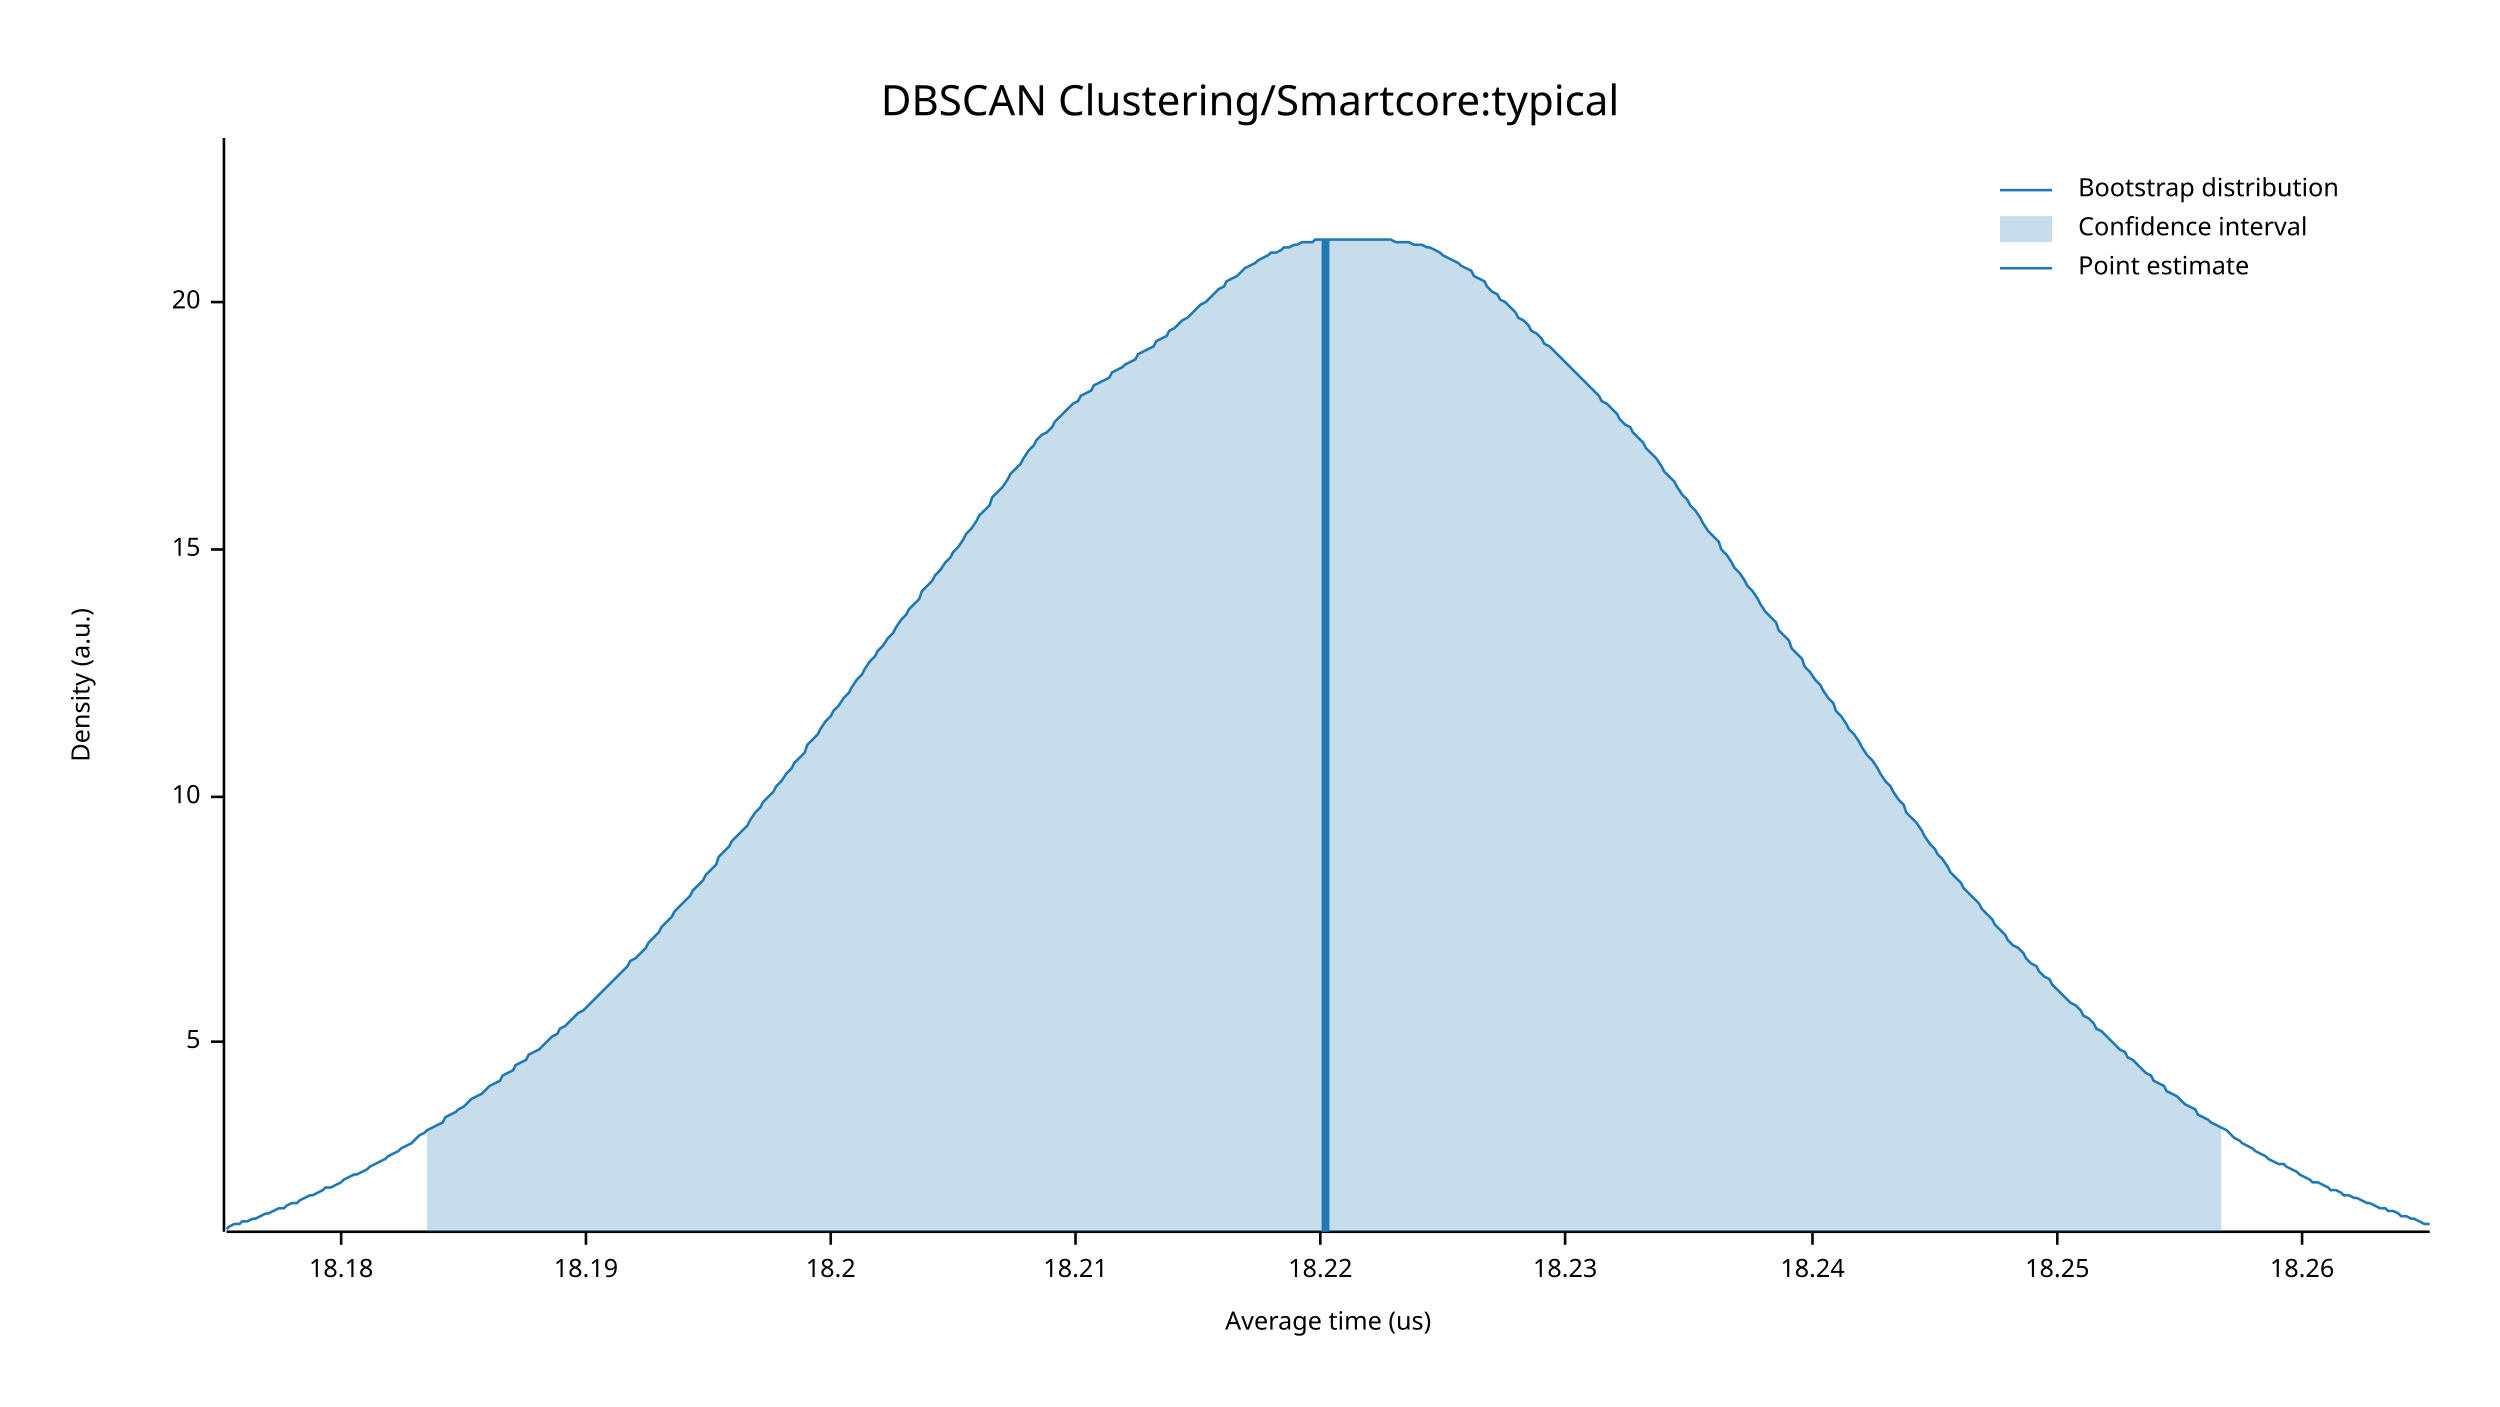
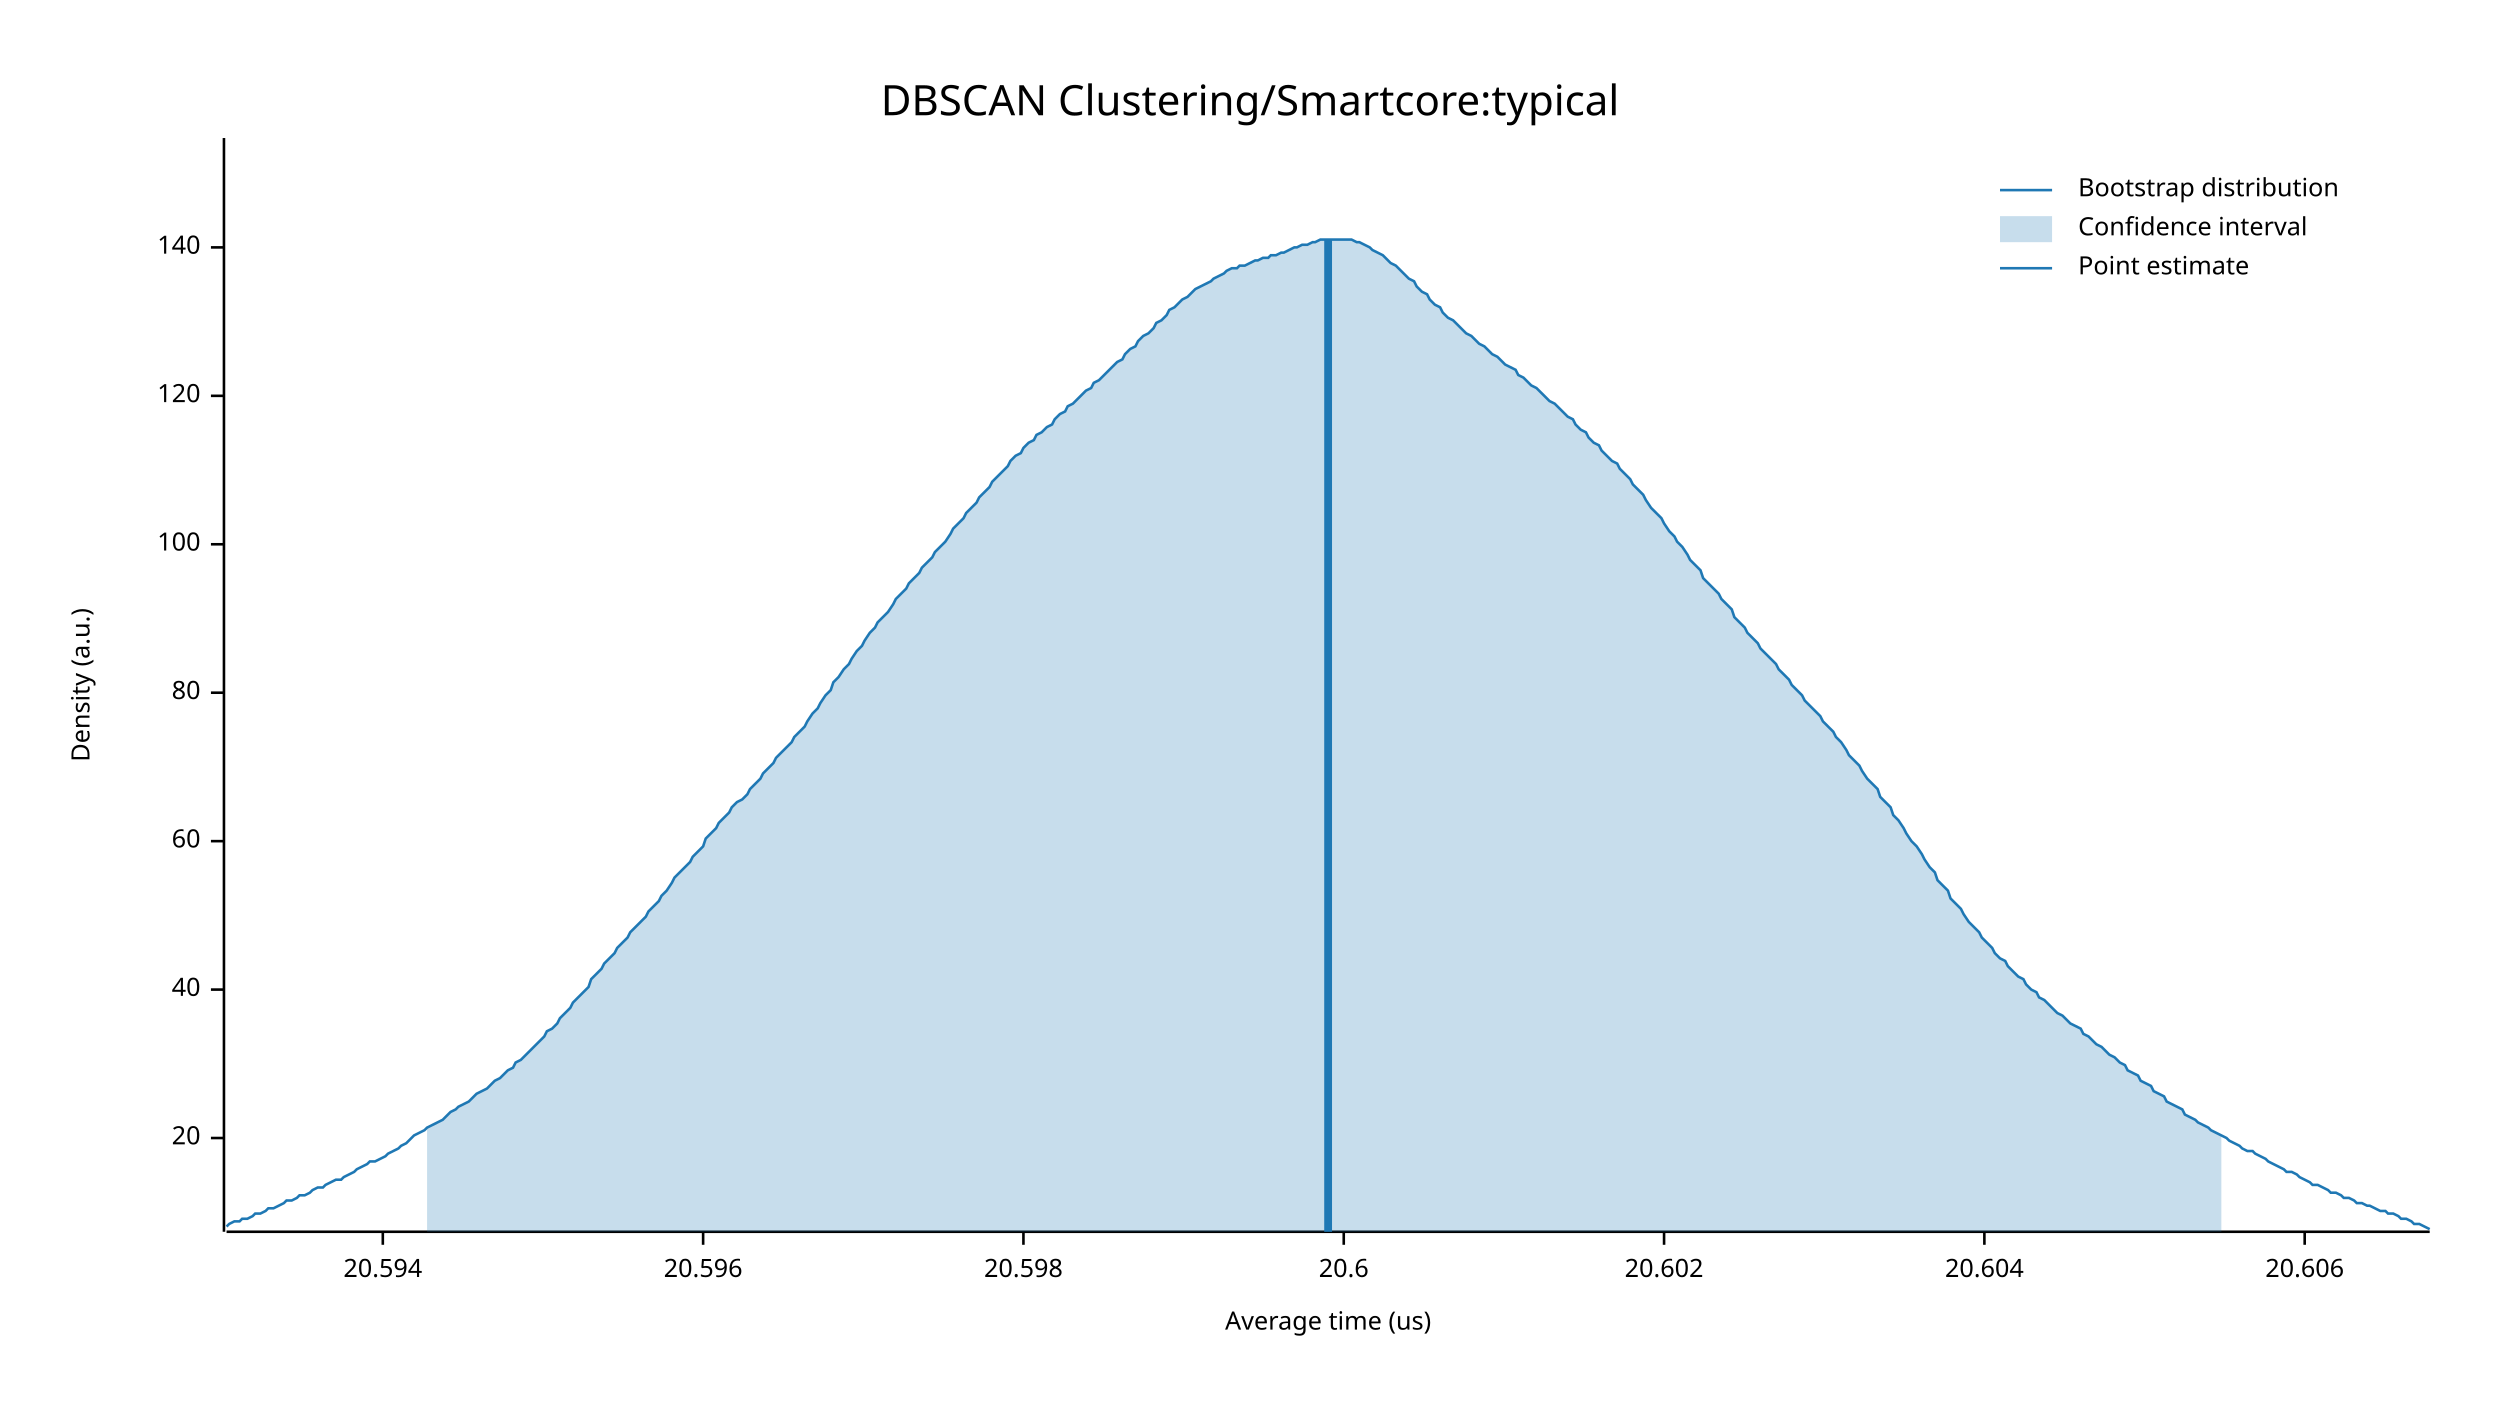
<svg xmlns="http://www.w3.org/2000/svg" width="960" height="540" viewBox="0 0 960 540">
  <text x="480" y="32" dy="0.76em" text-anchor="middle" font-family="sans-serif" font-size="16.129" opacity="1" fill="#000000">
DBSCAN Clustering/Smartcore:typical
</text>
  <text x="27" y="263" dy="0.76em" text-anchor="middle" font-family="sans-serif" font-size="9.677" opacity="1" fill="#000000" transform="rotate(270, 27, 263)">
Density (a.u.)
</text>
  <text x="510" y="513" dy="-0.5ex" text-anchor="middle" font-family="sans-serif" font-size="9.677" opacity="1" fill="#000000">
Average time (us)
</text>
  <polyline fill="none" opacity="1" stroke="#000000" stroke-width="1" points="86,53 86,473 " />
-   <text x="77" y="400" dy="0.5ex" text-anchor="end" font-family="sans-serif" font-size="9.677" opacity="1" fill="#000000">
- 5
- </text>
-   <polyline fill="none" opacity="1" stroke="#000000" stroke-width="1" points="81,400 86,400 " />
-   <text x="77" y="306" dy="0.5ex" text-anchor="end" font-family="sans-serif" font-size="9.677" opacity="1" fill="#000000">
- 10
- </text>
-   <polyline fill="none" opacity="1" stroke="#000000" stroke-width="1" points="81,306 86,306 " />
-   <text x="77" y="211" dy="0.5ex" text-anchor="end" font-family="sans-serif" font-size="9.677" opacity="1" fill="#000000">
- 15
- </text>
-   <polyline fill="none" opacity="1" stroke="#000000" stroke-width="1" points="81,211 86,211 " />
-   <text x="77" y="116" dy="0.5ex" text-anchor="end" font-family="sans-serif" font-size="9.677" opacity="1" fill="#000000">
+   <text x="77" y="437" dy="0.5ex" text-anchor="end" font-family="sans-serif" font-size="9.677" opacity="1" fill="#000000">
20
</text>
-   <polyline fill="none" opacity="1" stroke="#000000" stroke-width="1" points="81,116 86,116 " />
+   <polyline fill="none" opacity="1" stroke="#000000" stroke-width="1" points="81,437 86,437 " />
+   <text x="77" y="380" dy="0.5ex" text-anchor="end" font-family="sans-serif" font-size="9.677" opacity="1" fill="#000000">
+ 40
+ </text>
+   <polyline fill="none" opacity="1" stroke="#000000" stroke-width="1" points="81,380 86,380 " />
+   <text x="77" y="323" dy="0.5ex" text-anchor="end" font-family="sans-serif" font-size="9.677" opacity="1" fill="#000000">
+ 60
+ </text>
+   <polyline fill="none" opacity="1" stroke="#000000" stroke-width="1" points="81,323 86,323 " />
+   <text x="77" y="266" dy="0.5ex" text-anchor="end" font-family="sans-serif" font-size="9.677" opacity="1" fill="#000000">
+ 80
+ </text>
+   <polyline fill="none" opacity="1" stroke="#000000" stroke-width="1" points="81,266 86,266 " />
+   <text x="77" y="209" dy="0.5ex" text-anchor="end" font-family="sans-serif" font-size="9.677" opacity="1" fill="#000000">
+ 100
+ </text>
+   <polyline fill="none" opacity="1" stroke="#000000" stroke-width="1" points="81,209 86,209 " />
+   <text x="77" y="152" dy="0.5ex" text-anchor="end" font-family="sans-serif" font-size="9.677" opacity="1" fill="#000000">
+ 120
+ </text>
+   <polyline fill="none" opacity="1" stroke="#000000" stroke-width="1" points="81,152 86,152 " />
+   <text x="77" y="95" dy="0.5ex" text-anchor="end" font-family="sans-serif" font-size="9.677" opacity="1" fill="#000000">
+ 140
+ </text>
+   <polyline fill="none" opacity="1" stroke="#000000" stroke-width="1" points="81,95 86,95 " />
  <polyline fill="none" opacity="1" stroke="#000000" stroke-width="1" points="87,473 933,473 " />
-   <text x="131" y="483" dy="0.76em" text-anchor="middle" font-family="sans-serif" font-size="9.677" opacity="1" fill="#000000">
- 18.18
+   <text x="147" y="483" dy="0.76em" text-anchor="middle" font-family="sans-serif" font-size="9.677" opacity="1" fill="#000000">
+ 20.594
</text>
-   <polyline fill="none" opacity="1" stroke="#000000" stroke-width="1" points="131,473 131,478 " />
-   <text x="225" y="483" dy="0.76em" text-anchor="middle" font-family="sans-serif" font-size="9.677" opacity="1" fill="#000000">
- 18.19
+   <polyline fill="none" opacity="1" stroke="#000000" stroke-width="1" points="147,473 147,478 " />
+   <text x="270" y="483" dy="0.76em" text-anchor="middle" font-family="sans-serif" font-size="9.677" opacity="1" fill="#000000">
+ 20.596
</text>
-   <polyline fill="none" opacity="1" stroke="#000000" stroke-width="1" points="225,473 225,478 " />
-   <text x="319" y="483" dy="0.76em" text-anchor="middle" font-family="sans-serif" font-size="9.677" opacity="1" fill="#000000">
- 18.2
+   <polyline fill="none" opacity="1" stroke="#000000" stroke-width="1" points="270,473 270,478 " />
+   <text x="393" y="483" dy="0.76em" text-anchor="middle" font-family="sans-serif" font-size="9.677" opacity="1" fill="#000000">
+ 20.598
</text>
-   <polyline fill="none" opacity="1" stroke="#000000" stroke-width="1" points="319,473 319,478 " />
-   <text x="413" y="483" dy="0.76em" text-anchor="middle" font-family="sans-serif" font-size="9.677" opacity="1" fill="#000000">
- 18.21
+   <polyline fill="none" opacity="1" stroke="#000000" stroke-width="1" points="393,473 393,478 " />
+   <text x="516" y="483" dy="0.76em" text-anchor="middle" font-family="sans-serif" font-size="9.677" opacity="1" fill="#000000">
+ 20.6
</text>
-   <polyline fill="none" opacity="1" stroke="#000000" stroke-width="1" points="413,473 413,478 " />
-   <text x="507" y="483" dy="0.76em" text-anchor="middle" font-family="sans-serif" font-size="9.677" opacity="1" fill="#000000">
- 18.22
+   <polyline fill="none" opacity="1" stroke="#000000" stroke-width="1" points="516,473 516,478 " />
+   <text x="639" y="483" dy="0.76em" text-anchor="middle" font-family="sans-serif" font-size="9.677" opacity="1" fill="#000000">
+ 20.602
</text>
-   <polyline fill="none" opacity="1" stroke="#000000" stroke-width="1" points="507,473 507,478 " />
-   <text x="601" y="483" dy="0.76em" text-anchor="middle" font-family="sans-serif" font-size="9.677" opacity="1" fill="#000000">
- 18.23
+   <polyline fill="none" opacity="1" stroke="#000000" stroke-width="1" points="639,473 639,478 " />
+   <text x="762" y="483" dy="0.76em" text-anchor="middle" font-family="sans-serif" font-size="9.677" opacity="1" fill="#000000">
+ 20.604
</text>
-   <polyline fill="none" opacity="1" stroke="#000000" stroke-width="1" points="601,473 601,478 " />
-   <text x="696" y="483" dy="0.76em" text-anchor="middle" font-family="sans-serif" font-size="9.677" opacity="1" fill="#000000">
- 18.24
+   <polyline fill="none" opacity="1" stroke="#000000" stroke-width="1" points="762,473 762,478 " />
+   <text x="885" y="483" dy="0.76em" text-anchor="middle" font-family="sans-serif" font-size="9.677" opacity="1" fill="#000000">
+ 20.606
</text>
-   <polyline fill="none" opacity="1" stroke="#000000" stroke-width="1" points="696,473 696,478 " />
-   <text x="790" y="483" dy="0.76em" text-anchor="middle" font-family="sans-serif" font-size="9.677" opacity="1" fill="#000000">
- 18.25
- </text>
-   <polyline fill="none" opacity="1" stroke="#000000" stroke-width="1" points="790,473 790,478 " />
-   <text x="884" y="483" dy="0.76em" text-anchor="middle" font-family="sans-serif" font-size="9.677" opacity="1" fill="#000000">
- 18.26
- </text>
-   <polyline fill="none" opacity="1" stroke="#000000" stroke-width="1" points="884,473 884,478 " />
-   <polyline fill="none" opacity="1" stroke="#1F78B4" stroke-width="1" points="87,472 88,471 90,470 92,470 93,469 95,469 97,468 98,468 100,467 102,466 103,466 105,465 107,464 109,464 110,463 112,462 114,462 115,461 117,460 119,459 120,459 122,458 124,457 125,456 127,456 129,455 131,454 132,453 134,452 136,451 137,451 139,450 141,449 142,448 144,447 146,446 148,445 149,444 151,443 153,442 154,441 156,440 158,439 159,438 161,436 163,435 164,434 166,433 168,432 170,431 171,429 173,428 175,427 176,426 178,425 180,423 181,422 183,421 185,420 187,418 188,417 190,416 192,415 193,413 195,412 197,411 198,409 200,408 202,407 203,405 205,404 207,403 209,401 210,400 212,398 214,397 215,395 217,394 219,392 220,391 222,389 224,388 226,386 227,385 229,383 231,381 232,380 234,378 236,376 237,375 239,373 241,371 242,369 244,368 246,366 248,364 249,362 251,360 253,358 254,356 256,354 258,352 259,350 261,348 263,346 265,344 266,342 268,340 270,338 271,336 273,334 275,332 276,329 278,327 280,325 281,323 283,321 285,319 287,317 288,315 290,312 292,310 293,308 295,306 297,304 298,302 300,300 302,297 304,295 305,293 307,291 309,289 310,286 312,284 314,282 315,280 317,277 319,275 320,273 322,271 324,268 326,266 327,264 329,261 331,259 332,257 334,254 336,252 337,250 339,248 341,245 343,243 344,241 346,238 348,236 349,234 351,232 353,230 354,227 356,225 358,223 359,221 361,219 363,216 365,214 366,212 368,210 370,207 371,205 373,203 375,200 376,198 378,196 380,194 381,191 383,189 385,187 387,184 388,182 390,180 392,178 393,176 395,173 397,171 398,169 400,167 402,166 404,164 405,162 407,160 409,158 410,157 412,155 414,154 415,152 417,151 419,150 420,148 422,147 424,146 426,145 427,143 429,142 431,141 432,140 434,139 436,138 437,136 439,135 441,134 443,133 444,131 446,130 448,129 449,127 451,126 453,124 454,123 456,122 458,120 459,119 461,117 463,116 465,114 466,113 468,111 470,110 471,108 473,107 475,106 476,105 478,103 480,102 482,101 483,100 485,99 487,98 488,97 490,97 492,96 493,95 495,95 497,94 498,94 500,93 502,93 504,93 505,92 507,92 509,92 510,92 512,92 514,92 515,92 517,92 519,92 521,92 522,92 524,92 526,92 527,92 529,92 531,92 532,92 534,92 536,93 537,93 539,93 541,93 543,94 544,94 546,94 548,95 549,95 551,96 553,97 554,98 556,99 558,100 560,101 561,102 563,103 565,104 566,106 568,107 570,108 571,110 573,112 575,113 576,115 578,116 580,118 582,120 583,122 585,123 587,125 588,127 590,128 592,130 593,132 595,133 597,135 599,137 600,138 602,140 604,142 605,143 607,145 609,147 610,148 612,150 614,152 615,154 617,155 619,157 621,159 622,161 624,163 626,164 627,166 629,168 631,170 632,172 634,174 636,176 638,179 639,181 641,183 643,185 644,187 646,190 648,192 649,194 651,196 653,199 654,201 656,204 658,206 660,208 661,211 663,213 665,216 666,218 668,220 670,223 671,225 673,227 675,230 676,232 678,235 680,237 682,239 683,242 685,244 687,246 688,249 690,251 692,253 693,256 695,258 697,261 699,263 700,265 702,268 704,270 705,273 707,275 709,278 710,280 712,282 714,285 715,287 717,290 719,292 721,295 722,297 724,300 726,302 727,304 729,307 731,309 732,312 734,314 736,316 738,319 739,321 741,324 743,326 744,328 746,330 748,333 749,335 751,337 753,339 754,341 756,343 758,345 760,347 761,349 763,351 765,353 766,355 768,357 770,359 771,361 773,363 775,364 777,366 778,368 780,370 782,371 783,373 785,375 787,376 788,378 790,380 792,382 793,383 795,385 797,386 799,388 800,390 802,391 804,393 805,395 807,396 809,398 810,399 812,401 814,403 816,404 817,406 819,407 821,409 822,410 824,412 826,413 827,415 829,416 831,417 832,419 834,420 836,421 838,423 839,424 841,425 843,426 844,428 846,429 848,430 849,431 851,432 853,433 855,434 856,435 858,437 860,438 861,439 863,440 865,441 866,442 868,443 870,444 871,445 873,446 875,447 877,447 878,448 880,449 882,450 883,451 885,452 887,453 888,454 890,454 892,455 894,456 895,457 897,457 899,458 900,459 902,459 904,460 905,460 907,461 909,462 910,462 912,463 914,464 916,464 917,465 919,465 921,466 922,467 924,467 926,468 927,468 929,469 931,470 933,470 " />
-   <polygon opacity="0.25" fill="#1F78B4" points="164,434 166,433 168,432 170,431 171,429 173,428 175,427 176,426 178,425 180,423 181,422 183,421 185,420 187,418 188,417 190,416 192,415 193,413 195,412 197,411 198,409 200,408 202,407 203,405 205,404 207,403 209,401 210,400 212,398 214,397 215,395 217,394 219,392 220,391 222,389 224,388 226,386 227,385 229,383 231,381 232,380 234,378 236,376 237,375 239,373 241,371 242,369 244,368 246,366 248,364 249,362 251,360 253,358 254,356 256,354 258,352 259,350 261,348 263,346 265,344 266,342 268,340 270,338 271,336 273,334 275,332 276,329 278,327 280,325 281,323 283,321 285,319 287,317 288,315 290,312 292,310 293,308 295,306 297,304 298,302 300,300 302,297 304,295 305,293 307,291 309,289 310,286 312,284 314,282 315,280 317,277 319,275 320,273 322,271 324,268 326,266 327,264 329,261 331,259 332,257 334,254 336,252 337,250 339,248 341,245 343,243 344,241 346,238 348,236 349,234 351,232 353,230 354,227 356,225 358,223 359,221 361,219 363,216 365,214 366,212 368,210 370,207 371,205 373,203 375,200 376,198 378,196 380,194 381,191 383,189 385,187 387,184 388,182 390,180 392,178 393,176 395,173 397,171 398,169 400,167 402,166 404,164 405,162 407,160 409,158 410,157 412,155 414,154 415,152 417,151 419,150 420,148 422,147 424,146 426,145 427,143 429,142 431,141 432,140 434,139 436,138 437,136 439,135 441,134 443,133 444,131 446,130 448,129 449,127 451,126 453,124 454,123 456,122 458,120 459,119 461,117 463,116 465,114 466,113 468,111 470,110 471,108 473,107 475,106 476,105 478,103 480,102 482,101 483,100 485,99 487,98 488,97 490,97 492,96 493,95 495,95 497,94 498,94 500,93 502,93 504,93 505,92 507,92 509,92 510,92 512,92 514,92 515,92 517,92 519,92 521,92 522,92 524,92 526,92 527,92 529,92 531,92 532,92 534,92 536,93 537,93 539,93 541,93 543,94 544,94 546,94 548,95 549,95 551,96 553,97 554,98 556,99 558,100 560,101 561,102 563,103 565,104 566,106 568,107 570,108 571,110 573,112 575,113 576,115 578,116 580,118 582,120 583,122 585,123 587,125 588,127 590,128 592,130 593,132 595,133 597,135 599,137 600,138 602,140 604,142 605,143 607,145 609,147 610,148 612,150 614,152 615,154 617,155 619,157 621,159 622,161 624,163 626,164 627,166 629,168 631,170 632,172 634,174 636,176 638,179 639,181 641,183 643,185 644,187 646,190 648,192 649,194 651,196 653,199 654,201 656,204 658,206 660,208 661,211 663,213 665,216 666,218 668,220 670,223 671,225 673,227 675,230 676,232 678,235 680,237 682,239 683,242 685,244 687,246 688,249 690,251 692,253 693,256 695,258 697,261 699,263 700,265 702,268 704,270 705,273 707,275 709,278 710,280 712,282 714,285 715,287 717,290 719,292 721,295 722,297 724,300 726,302 727,304 729,307 731,309 732,312 734,314 736,316 738,319 739,321 741,324 743,326 744,328 746,330 748,333 749,335 751,337 753,339 754,341 756,343 758,345 760,347 761,349 763,351 765,353 766,355 768,357 770,359 771,361 773,363 775,364 777,366 778,368 780,370 782,371 783,373 785,375 787,376 788,378 790,380 792,382 793,383 795,385 797,386 799,388 800,390 802,391 804,393 805,395 807,396 809,398 810,399 812,401 814,403 816,404 817,406 819,407 821,409 822,410 824,412 826,413 827,415 829,416 831,417 832,419 834,420 836,421 838,423 839,424 841,425 843,426 844,428 846,429 848,430 849,431 851,432 853,433 853,473 164,473 " />
-   <polyline fill="none" opacity="1" stroke="#1F78B4" stroke-width="3" points="509,473 509,92 " />
+   <polyline fill="none" opacity="1" stroke="#000000" stroke-width="1" points="885,473 885,478 " />
+   <polyline fill="none" opacity="1" stroke="#1F78B4" stroke-width="1" points="87,471 88,470 90,469 92,469 93,468 95,468 97,467 98,466 100,466 102,465 103,464 105,464 107,463 109,462 110,461 112,461 114,460 115,459 117,459 119,458 120,457 122,456 124,456 125,455 127,454 129,453 131,453 132,452 134,451 136,450 137,449 139,448 141,447 142,446 144,446 146,445 148,444 149,443 151,442 153,441 154,440 156,439 158,437 159,436 161,435 163,434 164,433 166,432 168,431 170,430 171,429 173,427 175,426 176,425 178,424 180,423 181,422 183,420 185,419 187,418 188,417 190,415 192,414 193,413 195,411 197,410 198,408 200,407 202,405 203,404 205,402 207,400 209,398 210,396 212,395 214,393 215,391 217,389 219,387 220,385 222,383 224,381 226,379 227,376 229,374 231,372 232,370 234,368 236,366 237,364 239,362 241,360 242,358 244,356 246,354 248,352 249,350 251,348 253,346 254,344 256,342 258,339 259,337 261,335 263,333 265,331 266,329 268,327 270,325 271,322 273,320 275,318 276,316 278,314 280,312 281,310 283,308 285,307 287,305 288,303 290,301 292,299 293,297 295,295 297,293 298,291 300,289 302,287 304,285 305,283 307,281 309,279 310,277 312,274 314,272 315,270 317,267 319,265 320,262 322,260 324,257 326,255 327,253 329,250 331,248 332,246 334,243 336,241 337,239 339,237 341,235 343,232 344,230 346,228 348,226 349,224 351,222 353,220 354,218 356,216 358,214 359,212 361,210 363,208 365,205 366,203 368,201 370,199 371,197 373,195 375,193 376,191 378,189 380,187 381,185 383,183 385,181 387,179 388,177 390,175 392,174 393,172 395,170 397,169 398,167 400,166 402,164 404,163 405,161 407,159 409,158 410,156 412,155 414,153 415,152 417,150 419,149 420,147 422,146 424,144 426,142 427,141 429,139 431,138 432,136 434,134 436,133 437,131 439,129 441,128 443,126 444,124 446,123 448,121 449,119 451,118 453,116 454,115 456,114 458,112 459,111 461,110 463,109 465,108 466,107 468,106 470,105 471,104 473,103 475,103 476,102 478,102 480,101 482,100 483,100 485,99 487,99 488,98 490,98 492,97 493,97 495,96 497,95 498,95 500,94 502,94 504,93 505,93 507,92 509,92 510,92 512,92 514,92 515,92 517,92 519,92 521,93 522,93 524,94 526,95 527,96 529,97 531,98 532,99 534,101 536,102 537,103 539,105 541,107 543,108 544,110 546,112 548,113 549,115 551,117 553,118 554,120 556,122 558,123 560,125 561,126 563,128 565,129 566,130 568,132 570,133 571,134 573,136 575,137 576,138 578,140 580,141 582,142 583,144 585,145 587,147 588,148 590,149 592,151 593,152 595,154 597,155 599,157 600,158 602,160 604,161 605,163 607,165 609,166 610,168 612,170 614,171 615,173 617,175 619,177 621,178 622,180 624,182 626,184 627,186 629,188 631,190 632,192 634,195 636,197 638,199 639,201 641,204 643,206 644,208 646,210 648,213 649,215 651,217 653,219 654,222 656,224 658,226 660,228 661,230 663,232 665,234 666,237 668,239 670,241 671,243 673,245 675,247 676,249 678,251 680,253 682,255 683,257 685,259 687,261 688,263 690,265 692,267 693,269 695,271 697,273 699,275 700,277 702,279 704,281 705,283 707,285 709,288 710,290 712,292 714,294 715,296 717,299 719,301 721,303 722,306 724,308 726,310 727,313 729,315 731,318 732,320 734,323 736,325 738,328 739,330 741,333 743,335 744,338 746,340 748,342 749,345 751,347 753,349 754,351 756,354 758,356 760,358 761,360 763,362 765,364 766,366 768,368 770,369 771,371 773,373 775,375 777,376 778,378 780,380 782,381 783,383 785,384 787,386 788,387 790,389 792,390 793,391 795,393 797,394 799,395 800,397 802,398 804,400 805,401 807,402 809,404 810,405 812,406 814,408 816,409 817,411 819,412 821,413 822,415 824,416 826,417 827,419 829,420 831,421 832,423 834,424 836,425 838,426 839,428 841,429 843,430 844,431 846,432 848,433 849,434 851,435 853,436 855,437 856,438 858,439 860,440 861,441 863,442 865,442 866,443 868,444 870,445 871,446 873,447 875,448 877,449 878,450 880,450 882,451 883,452 885,453 887,454 888,455 890,455 892,456 894,457 895,458 897,458 899,459 900,460 902,460 904,461 905,462 907,462 909,463 910,463 912,464 914,465 916,465 917,466 919,466 921,467 922,468 924,468 926,469 927,470 929,470 931,471 933,472 " />
+   <polygon opacity="0.25" fill="#1F78B4" points="164,433 166,432 168,431 170,430 171,429 173,427 175,426 176,425 178,424 180,423 181,422 183,420 185,419 187,418 188,417 190,415 192,414 193,413 195,411 197,410 198,408 200,407 202,405 203,404 205,402 207,400 209,398 210,396 212,395 214,393 215,391 217,389 219,387 220,385 222,383 224,381 226,379 227,376 229,374 231,372 232,370 234,368 236,366 237,364 239,362 241,360 242,358 244,356 246,354 248,352 249,350 251,348 253,346 254,344 256,342 258,339 259,337 261,335 263,333 265,331 266,329 268,327 270,325 271,322 273,320 275,318 276,316 278,314 280,312 281,310 283,308 285,307 287,305 288,303 290,301 292,299 293,297 295,295 297,293 298,291 300,289 302,287 304,285 305,283 307,281 309,279 310,277 312,274 314,272 315,270 317,267 319,265 320,262 322,260 324,257 326,255 327,253 329,250 331,248 332,246 334,243 336,241 337,239 339,237 341,235 343,232 344,230 346,228 348,226 349,224 351,222 353,220 354,218 356,216 358,214 359,212 361,210 363,208 365,205 366,203 368,201 370,199 371,197 373,195 375,193 376,191 378,189 380,187 381,185 383,183 385,181 387,179 388,177 390,175 392,174 393,172 395,170 397,169 398,167 400,166 402,164 404,163 405,161 407,159 409,158 410,156 412,155 414,153 415,152 417,150 419,149 420,147 422,146 424,144 426,142 427,141 429,139 431,138 432,136 434,134 436,133 437,131 439,129 441,128 443,126 444,124 446,123 448,121 449,119 451,118 453,116 454,115 456,114 458,112 459,111 461,110 463,109 465,108 466,107 468,106 470,105 471,104 473,103 475,103 476,102 478,102 480,101 482,100 483,100 485,99 487,99 488,98 490,98 492,97 493,97 495,96 497,95 498,95 500,94 502,94 504,93 505,93 507,92 509,92 510,92 512,92 514,92 515,92 517,92 519,92 521,93 522,93 524,94 526,95 527,96 529,97 531,98 532,99 534,101 536,102 537,103 539,105 541,107 543,108 544,110 546,112 548,113 549,115 551,117 553,118 554,120 556,122 558,123 560,125 561,126 563,128 565,129 566,130 568,132 570,133 571,134 573,136 575,137 576,138 578,140 580,141 582,142 583,144 585,145 587,147 588,148 590,149 592,151 593,152 595,154 597,155 599,157 600,158 602,160 604,161 605,163 607,165 609,166 610,168 612,170 614,171 615,173 617,175 619,177 621,178 622,180 624,182 626,184 627,186 629,188 631,190 632,192 634,195 636,197 638,199 639,201 641,204 643,206 644,208 646,210 648,213 649,215 651,217 653,219 654,222 656,224 658,226 660,228 661,230 663,232 665,234 666,237 668,239 670,241 671,243 673,245 675,247 676,249 678,251 680,253 682,255 683,257 685,259 687,261 688,263 690,265 692,267 693,269 695,271 697,273 699,275 700,277 702,279 704,281 705,283 707,285 709,288 710,290 712,292 714,294 715,296 717,299 719,301 721,303 722,306 724,308 726,310 727,313 729,315 731,318 732,320 734,323 736,325 738,328 739,330 741,333 743,335 744,338 746,340 748,342 749,345 751,347 753,349 754,351 756,354 758,356 760,358 761,360 763,362 765,364 766,366 768,368 770,369 771,371 773,373 775,375 777,376 778,378 780,380 782,381 783,383 785,384 787,386 788,387 790,389 792,390 793,391 795,393 797,394 799,395 800,397 802,398 804,400 805,401 807,402 809,404 810,405 812,406 814,408 816,409 817,411 819,412 821,413 822,415 824,416 826,417 827,419 829,420 831,421 832,423 834,424 836,425 838,426 839,428 841,429 843,430 844,431 846,432 848,433 849,434 851,435 853,436 853,473 164,473 " />
+   <polyline fill="none" opacity="1" stroke="#1F78B4" stroke-width="3" points="510,473 510,92 " />
  <text x="798" y="68" dy="0.76em" text-anchor="start" font-family="sans-serif" font-size="9.677" opacity="1" fill="#000000">
Bootstrap distribution
</text>
  <text x="798" y="83" dy="0.76em" text-anchor="start" font-family="sans-serif" font-size="9.677" opacity="1" fill="#000000">
Confidence interval
</text>
  <text x="798" y="98" dy="0.76em" text-anchor="start" font-family="sans-serif" font-size="9.677" opacity="1" fill="#000000">
Point estimate
</text>
  <polyline fill="none" opacity="1" stroke="#1F78B4" stroke-width="1" points="768,73 788,73 " />
  <rect x="768" y="83" width="20" height="10" opacity="0.25" fill="#1F78B4" stroke="none" />
  <polyline fill="none" opacity="1" stroke="#1F78B4" stroke-width="1" points="768,103 788,103 " />
</svg>
